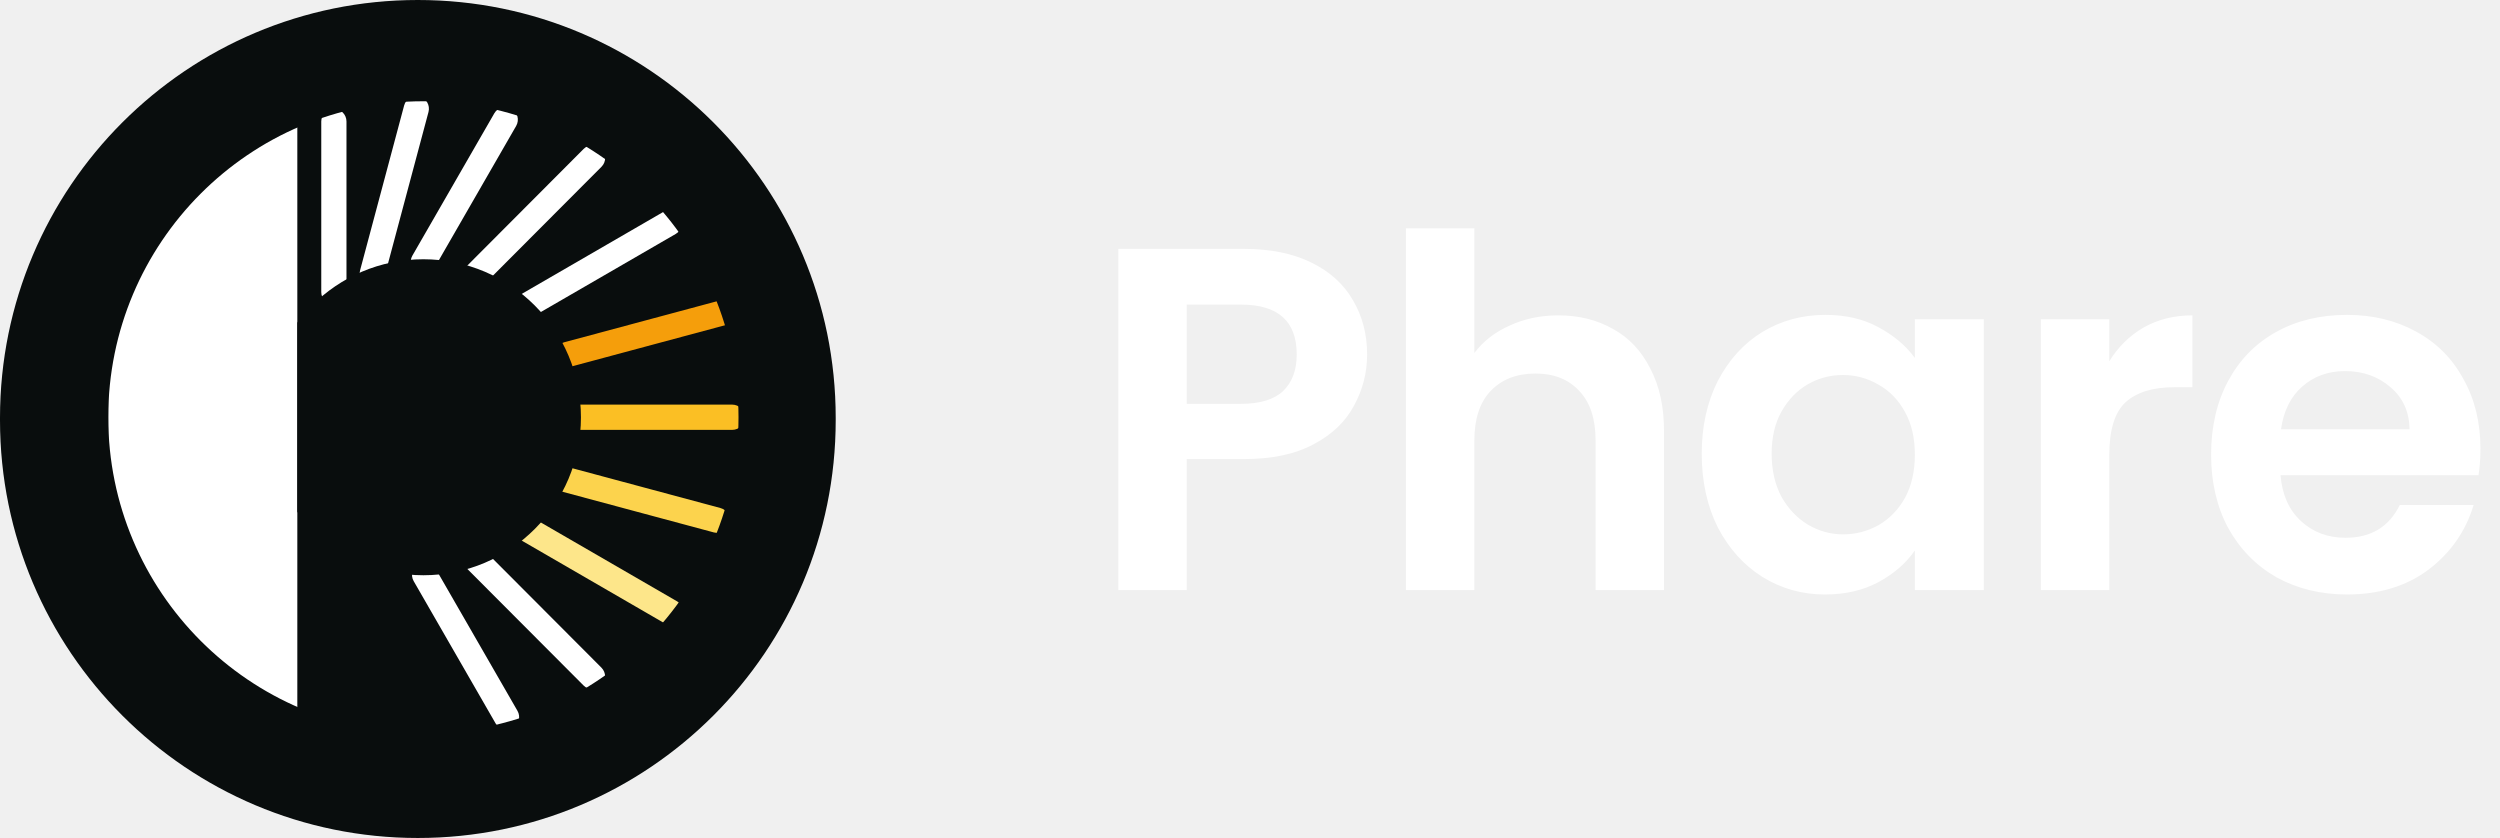
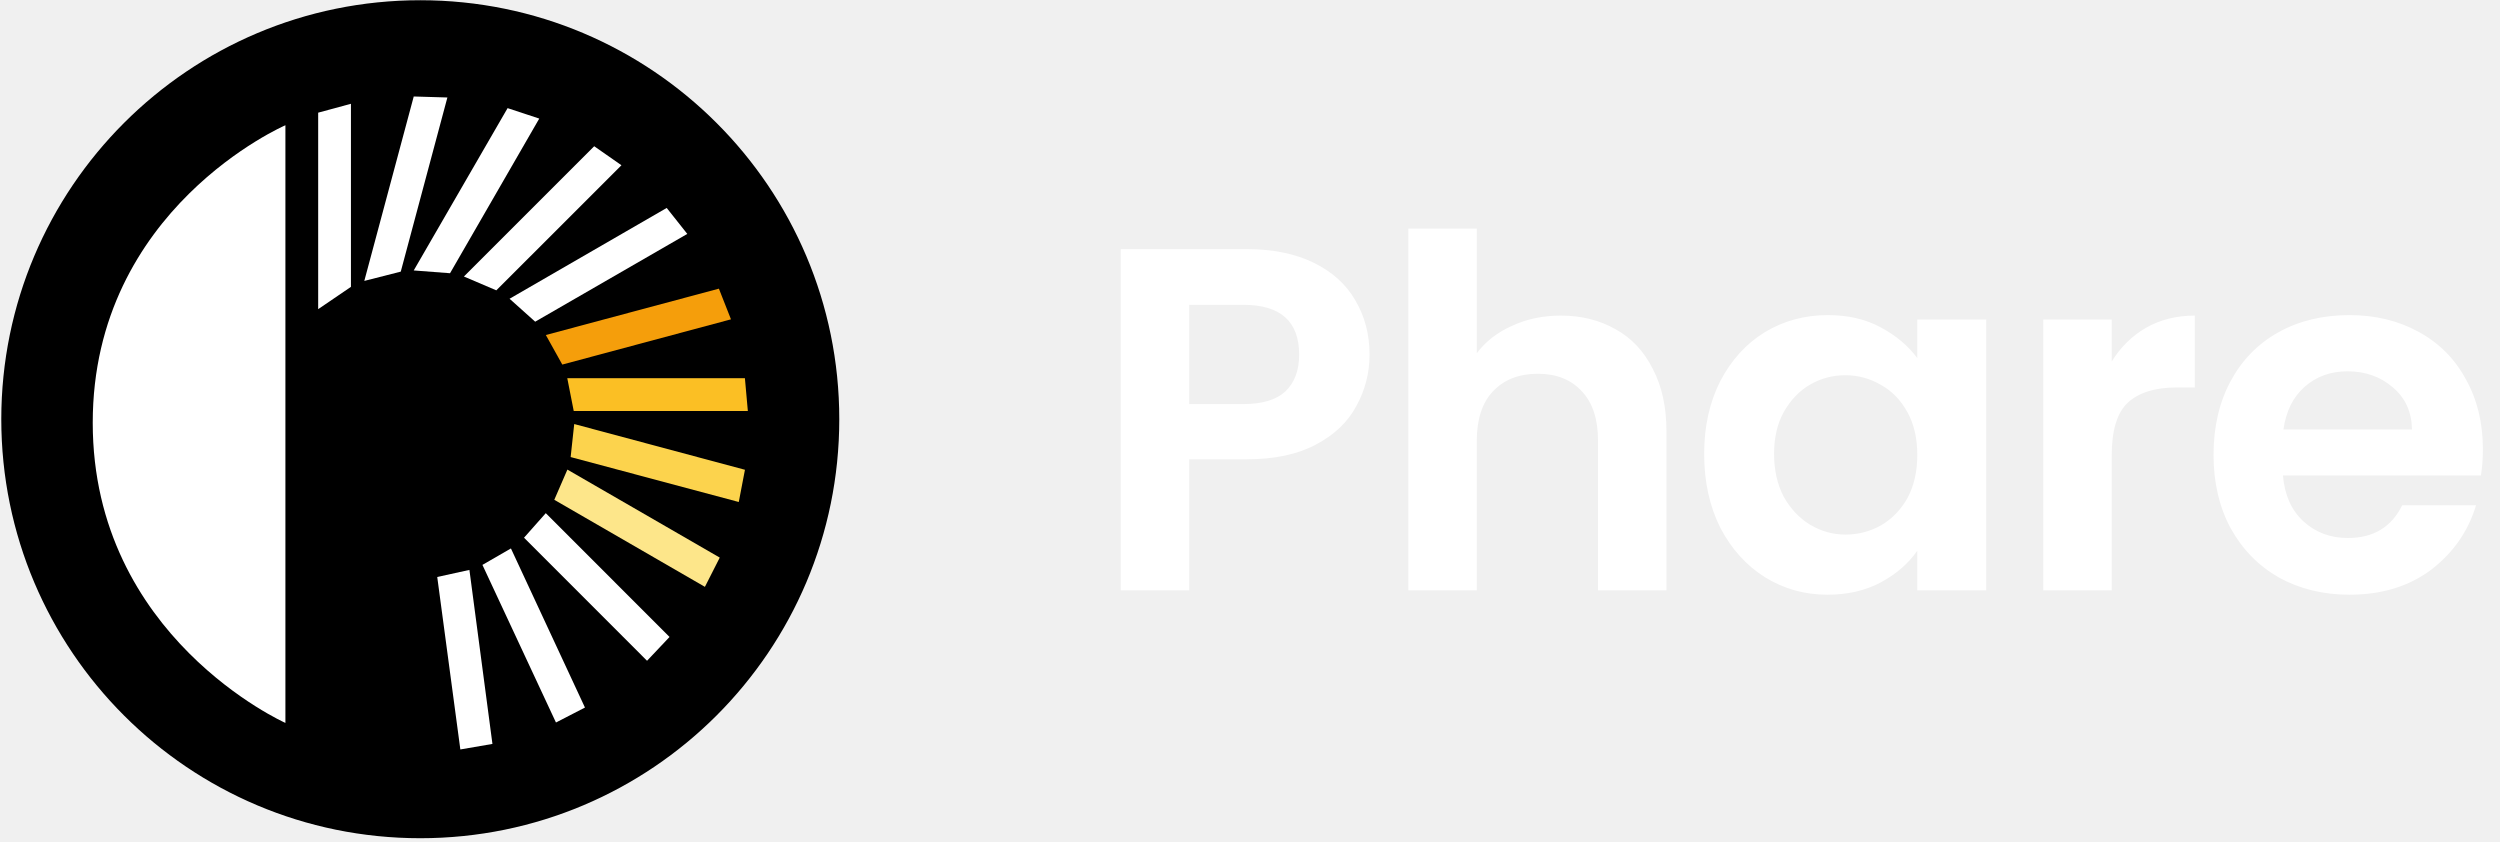
- <svg xmlns="http://www.w3.org/2000/svg" width="716" height="240" viewBox="0 0 716 240" fill="none">
-   <path d="M391.541 101.52C391.541 106.747 390.281 111.647 387.761 116.22C385.335 120.793 381.461 124.48 376.141 127.28C370.915 130.08 364.288 131.48 356.261 131.48H339.881V169H320.281V71.28H356.261C363.821 71.28 370.261 72.587 375.581 75.2C380.901 77.813 384.868 81.407 387.481 85.98C390.188 90.553 391.541 95.733 391.541 101.52ZM355.421 115.66C360.835 115.66 364.848 114.447 367.461 112.02C370.075 109.5 371.381 106 371.381 101.52C371.381 92 366.061 87.24 355.421 87.24H339.881V115.66H355.421ZM446.337 90.32C452.217 90.32 457.444 91.627 462.017 94.24C466.59 96.76 470.137 100.54 472.657 105.58C475.27 110.527 476.577 116.5 476.577 123.5V169H456.977V126.16C456.977 120 455.437 115.287 452.357 112.02C449.277 108.66 445.077 106.98 439.757 106.98C434.344 106.98 430.05 108.66 426.877 112.02C423.797 115.287 422.257 120 422.257 126.16V169H402.657V65.4H422.257V101.1C424.777 97.74 428.137 95.127 432.337 93.26C436.537 91.3 441.204 90.32 446.337 90.32ZM487.376 129.94C487.376 122.1 488.916 115.147 491.996 109.08C495.169 103.013 499.416 98.347 504.736 95.08C510.149 91.813 516.169 90.18 522.796 90.18C528.582 90.18 533.622 91.347 537.916 93.68C542.302 96.013 545.802 98.953 548.416 102.5V91.44H568.156V169H548.416V157.66C545.896 161.3 542.396 164.333 537.916 166.76C533.529 169.093 528.442 170.26 522.656 170.26C516.122 170.26 510.149 168.58 504.736 165.22C499.416 161.86 495.169 157.147 491.996 151.08C488.916 144.92 487.376 137.873 487.376 129.94ZM548.416 130.22C548.416 125.46 547.482 121.4 545.616 118.04C543.749 114.587 541.229 111.973 538.056 110.2C534.882 108.333 531.476 107.4 527.836 107.4C524.196 107.4 520.836 108.287 517.756 110.06C514.676 111.833 512.156 114.447 510.196 117.9C508.329 121.26 507.396 125.273 507.396 129.94C507.396 134.607 508.329 138.713 510.196 142.26C512.156 145.713 514.676 148.373 517.756 150.24C520.929 152.107 524.289 153.04 527.836 153.04C531.476 153.04 534.882 152.153 538.056 150.38C541.229 148.513 543.749 145.9 545.616 142.54C547.482 139.087 548.416 134.98 548.416 130.22ZM604.098 103.48C606.618 99.373 609.885 96.153 613.898 93.82C618.005 91.487 622.672 90.32 627.898 90.32V110.9H622.718C616.558 110.9 611.892 112.347 608.718 115.24C605.638 118.133 604.098 123.173 604.098 130.36V169H584.498V91.44H604.098V103.48ZM710.4 128.54C710.4 131.34 710.213 133.86 709.84 136.1H653.14C653.607 141.7 655.567 146.087 659.02 149.26C662.473 152.433 666.72 154.02 671.76 154.02C679.04 154.02 684.22 150.893 687.3 144.64H708.44C706.2 152.107 701.907 158.267 695.56 163.12C689.213 167.88 681.42 170.26 672.18 170.26C664.713 170.26 657.993 168.627 652.02 165.36C646.14 162 641.52 157.287 638.16 151.22C634.893 145.153 633.26 138.153 633.26 130.22C633.26 122.193 634.893 115.147 638.16 109.08C641.427 103.013 646 98.347 651.88 95.08C657.76 91.813 664.527 90.18 672.18 90.18C679.553 90.18 686.133 91.767 691.92 94.94C697.8 98.113 702.327 102.64 705.5 108.52C708.767 114.307 710.4 120.98 710.4 128.54ZM690.1 122.94C690.007 117.9 688.187 113.887 684.64 110.9C681.093 107.82 676.753 106.28 671.62 106.28C666.767 106.28 662.66 107.773 659.3 110.76C656.033 113.653 654.027 117.713 653.28 122.94H690.1Z" fill="white" />
-   <rect width="239.346" height="240" rx="119.673" fill="#090D0D" />
-   <mask id="mask0_403_1546" style="mask-type:alpha" maskUnits="userSpaceOnUse" x="31" y="29" width="181" height="181">
-     <path d="M211.507 119.5C211.507 169.482 171.099 210 121.253 210C71.408 210 31 169.482 31 119.5C31 69.518 71.408 29 121.253 29C171.099 29 211.507 69.518 211.507 119.5ZM76.127 119.5C76.127 144.491 96.331 164.75 121.253 164.75C146.176 164.75 166.38 144.491 166.38 119.5C166.38 94.509 146.176 74.25 121.253 74.25C96.331 74.25 76.127 94.509 76.127 119.5Z" fill="black" />
-     <path d="M74.322 88.715C74.322 85.724 76.746 83.3 79.737 83.3V83.3C82.728 83.3 85.152 85.724 85.152 88.715V150.285C85.152 153.276 82.728 155.7 79.737 155.7V155.7C76.746 155.7 74.322 153.276 74.322 150.285V88.715Z" fill="black" />
-   </mask>
-   <g mask="url(#mask0_403_1546)">
-     <rect x="92.011" y="31.172" width="7.22" height="56.11" rx="3.61" fill="white" />
-     <rect width="7.225" height="54.263" rx="3.613" transform="matrix(0.865434 -0.501024 0.498977 0.866615 116.676 163.307)" fill="white" />
-     <rect width="7.23" height="54.226" rx="3.615" transform="matrix(0.706141 -0.708071 0.706141 0.708071 131.404 160.499)" fill="white" />
-     <rect width="7.235" height="54.189" rx="3.618" transform="matrix(0.498977 -0.866615 0.865434 0.501024 146.576 153.179)" fill="#FDE68A" />
-     <rect width="7.239" height="54.162" rx="3.619" transform="matrix(0.258161 -0.966102 0.965749 0.259479 155.643 139.374)" fill="#FCD34D" />
-     <rect x="159.16" y="123.12" width="7.24" height="54.152" rx="3.62" transform="rotate(-90 159.16 123.12)" fill="#FBBF24" />
-     <rect width="7.239" height="54.162" rx="3.619" transform="matrix(-0.258161 -0.966102 0.965749 -0.259479 159.92 105.972)" fill="#F59E0B" />
-     <rect width="7.235" height="54.189" rx="3.618" transform="matrix(-0.498977 -0.866615 0.865434 -0.501024 149.762 92.3367)" fill="white" />
-     <rect width="7.23" height="54.226" rx="3.615" transform="matrix(-0.706141 -0.708071 0.706141 -0.708071 136.528 83.6021)" fill="white" />
-     <rect width="7.225" height="54.263" rx="3.613" transform="matrix(-0.865434 -0.501024 0.498977 -0.866615 122.557 79.9589)" fill="white" />
-     <rect width="7.222" height="56.1" rx="3.611" transform="matrix(-0.965749 -0.259479 0.258161 -0.966102 109.171 82.7812)" fill="white" />
-     <path d="M31 29H85.152V210H31V29Z" fill="white" />
-   </g>
+ <svg xmlns="http://www.w3.org/2000/svg" width="716" height="241" viewBox="0 0 716 241" fill="none">
+   <path d="M392.238 101.585C392.238 106.812 390.978 111.712 388.458 116.285C386.031 120.859 382.158 124.545 376.838 127.345C371.611 130.145 364.984 131.545 356.958 131.545H340.578V169.065H320.978V71.345H356.958C364.518 71.345 370.958 72.652 376.278 75.265C381.598 77.879 385.564 81.472 388.178 86.045C390.884 90.619 392.238 95.799 392.238 101.585ZM356.118 115.725C361.531 115.725 365.544 114.512 368.158 112.085C370.771 109.565 372.078 106.065 372.078 101.585C372.078 92.065 366.758 87.305 356.118 87.305H340.578V115.725H356.118ZM447.034 90.385C452.914 90.385 458.14 91.692 462.714 94.305C467.287 96.825 470.834 100.605 473.354 105.645C475.967 110.592 477.274 116.565 477.274 123.565V169.065H457.674V126.225C457.674 120.065 456.134 115.352 453.054 112.085C449.974 108.725 445.774 107.045 440.454 107.045C435.04 107.045 430.747 108.725 427.574 112.085C424.494 115.352 422.954 120.065 422.954 126.225V169.065H403.354V65.465H422.954V101.165C425.474 97.805 428.834 95.192 433.034 93.325C437.234 91.365 441.9 90.385 447.034 90.385ZM488.072 130.005C488.072 122.165 489.612 115.212 492.692 109.145C495.865 103.079 500.112 98.412 505.432 95.145C510.845 91.879 516.865 90.245 523.492 90.245C529.279 90.245 534.319 91.412 538.612 93.745C542.999 96.079 546.499 99.019 549.112 102.565V91.505H568.852V169.065H549.112V157.725C546.592 161.365 543.092 164.399 538.612 166.825C534.225 169.159 529.139 170.325 523.352 170.325C516.819 170.325 510.845 168.645 505.432 165.285C500.112 161.925 495.865 157.212 492.692 151.145C489.612 144.985 488.072 137.939 488.072 130.005ZM549.112 130.285C549.112 125.525 548.179 121.465 546.312 118.105C544.446 114.652 541.925 112.039 538.752 110.265C535.579 108.399 532.172 107.465 528.532 107.465C524.892 107.465 521.532 108.352 518.452 110.125C515.372 111.899 512.852 114.512 510.892 117.965C509.025 121.325 508.092 125.339 508.092 130.005C508.092 134.672 509.025 138.779 510.892 142.325C512.852 145.779 515.372 148.439 518.452 150.305C521.625 152.172 524.985 153.105 528.532 153.105C532.172 153.105 535.579 152.219 538.752 150.445C541.925 148.579 544.446 145.965 546.312 142.605C548.179 139.152 549.112 135.045 549.112 130.285ZM604.795 103.545C607.315 99.439 610.582 96.219 614.595 93.885C618.702 91.552 623.368 90.385 628.595 90.385V110.965H623.415C617.255 110.965 612.588 112.412 609.415 115.305C606.335 118.199 604.795 123.239 604.795 130.425V169.065H585.195V91.505H604.795V103.545ZM711.097 128.605C711.097 131.405 710.91 133.925 710.537 136.165H653.837C654.303 141.765 656.263 146.152 659.717 149.325C663.17 152.499 667.417 154.085 672.457 154.085C679.737 154.085 684.917 150.959 687.997 144.705H709.137C706.897 152.172 702.603 158.332 696.257 163.185C689.91 167.945 682.117 170.325 672.877 170.325C665.41 170.325 658.69 168.692 652.717 165.425C646.837 162.065 642.217 157.352 638.857 151.285C635.59 145.219 633.957 138.219 633.957 130.285C633.957 122.259 635.59 115.212 638.857 109.145C642.123 103.079 646.697 98.412 652.577 95.145C658.457 91.879 665.223 90.245 672.877 90.245C680.25 90.245 686.83 91.832 692.617 95.005C698.497 98.179 703.023 102.705 706.197 108.585C709.463 114.372 711.097 121.045 711.097 128.605ZM690.797 123.005C690.703 117.965 688.883 113.952 685.337 110.965C681.79 107.885 677.45 106.345 672.317 106.345C667.463 106.345 663.357 107.839 659.997 110.825C656.73 113.719 654.723 117.779 653.977 123.005H690.797Z" fill="white" />
+   <rect x="0.37" y="0.066" width="240" height="240" rx="120" fill="black" />
+   <path d="M91.126 32.268L100.51 29.723V82.156L91.126 88.543V32.268Z" fill="white" />
+   <path d="M138.168 161.786L146.33 157.074L167.532 202.641L159.227 206.926L138.168 161.786Z" fill="white" />
+   <path d="M125.225 165.248L134.44 163.222L141.034 213.059L131.843 214.642L125.225 165.248Z" fill="white" />
+   <path d="M150.081 153.997L156.309 146.969L191.757 182.425L185.311 189.245L150.081 153.997Z" fill="white" />
+   <path d="M158.749 143.141L162.502 134.491L206.136 159.696L201.885 168.073L158.749 143.141Z" fill="#FDE68A" />
+   <path d="M163.433 130.904L164.457 121.445L213.354 134.544L211.584 143.774L163.433 130.904Z" fill="#FCD34D" />
+   <path d="M164.315 117.704L162.469 108.319H213.341L214.181 117.704H164.315Z" fill="#FBBF24" />
+   <path d="M161.04 104.412L156.327 95.947L205.891 82.67L209.352 91.456L161.04 104.412Z" fill="#F59E0B" />
+   <path d="M153.274 92.132L145.939 85.561L190.945 59.553L196.841 66.992L153.274 92.132Z" fill="white" />
+   <path d="M142.145 83.154L132.86 79.191L170.177 41.881L177.982 47.327L142.145 83.154Z" fill="white" />
+   <path d="M128.889 78.252L118.492 77.457L145.374 30.968L154.44 33.962L128.889 78.252Z" fill="white" />
+   <path d="M114.778 77.795L104.336 80.454L118.495 27.634L128.132 27.919L114.778 77.795Z" fill="white" />
+   <path d="M81.741 207.046V35.869C81.741 35.869 26.559 59.706 26.559 121.082C26.559 182.458 81.741 207.046 81.741 207.046Z" fill="white" />
</svg>
